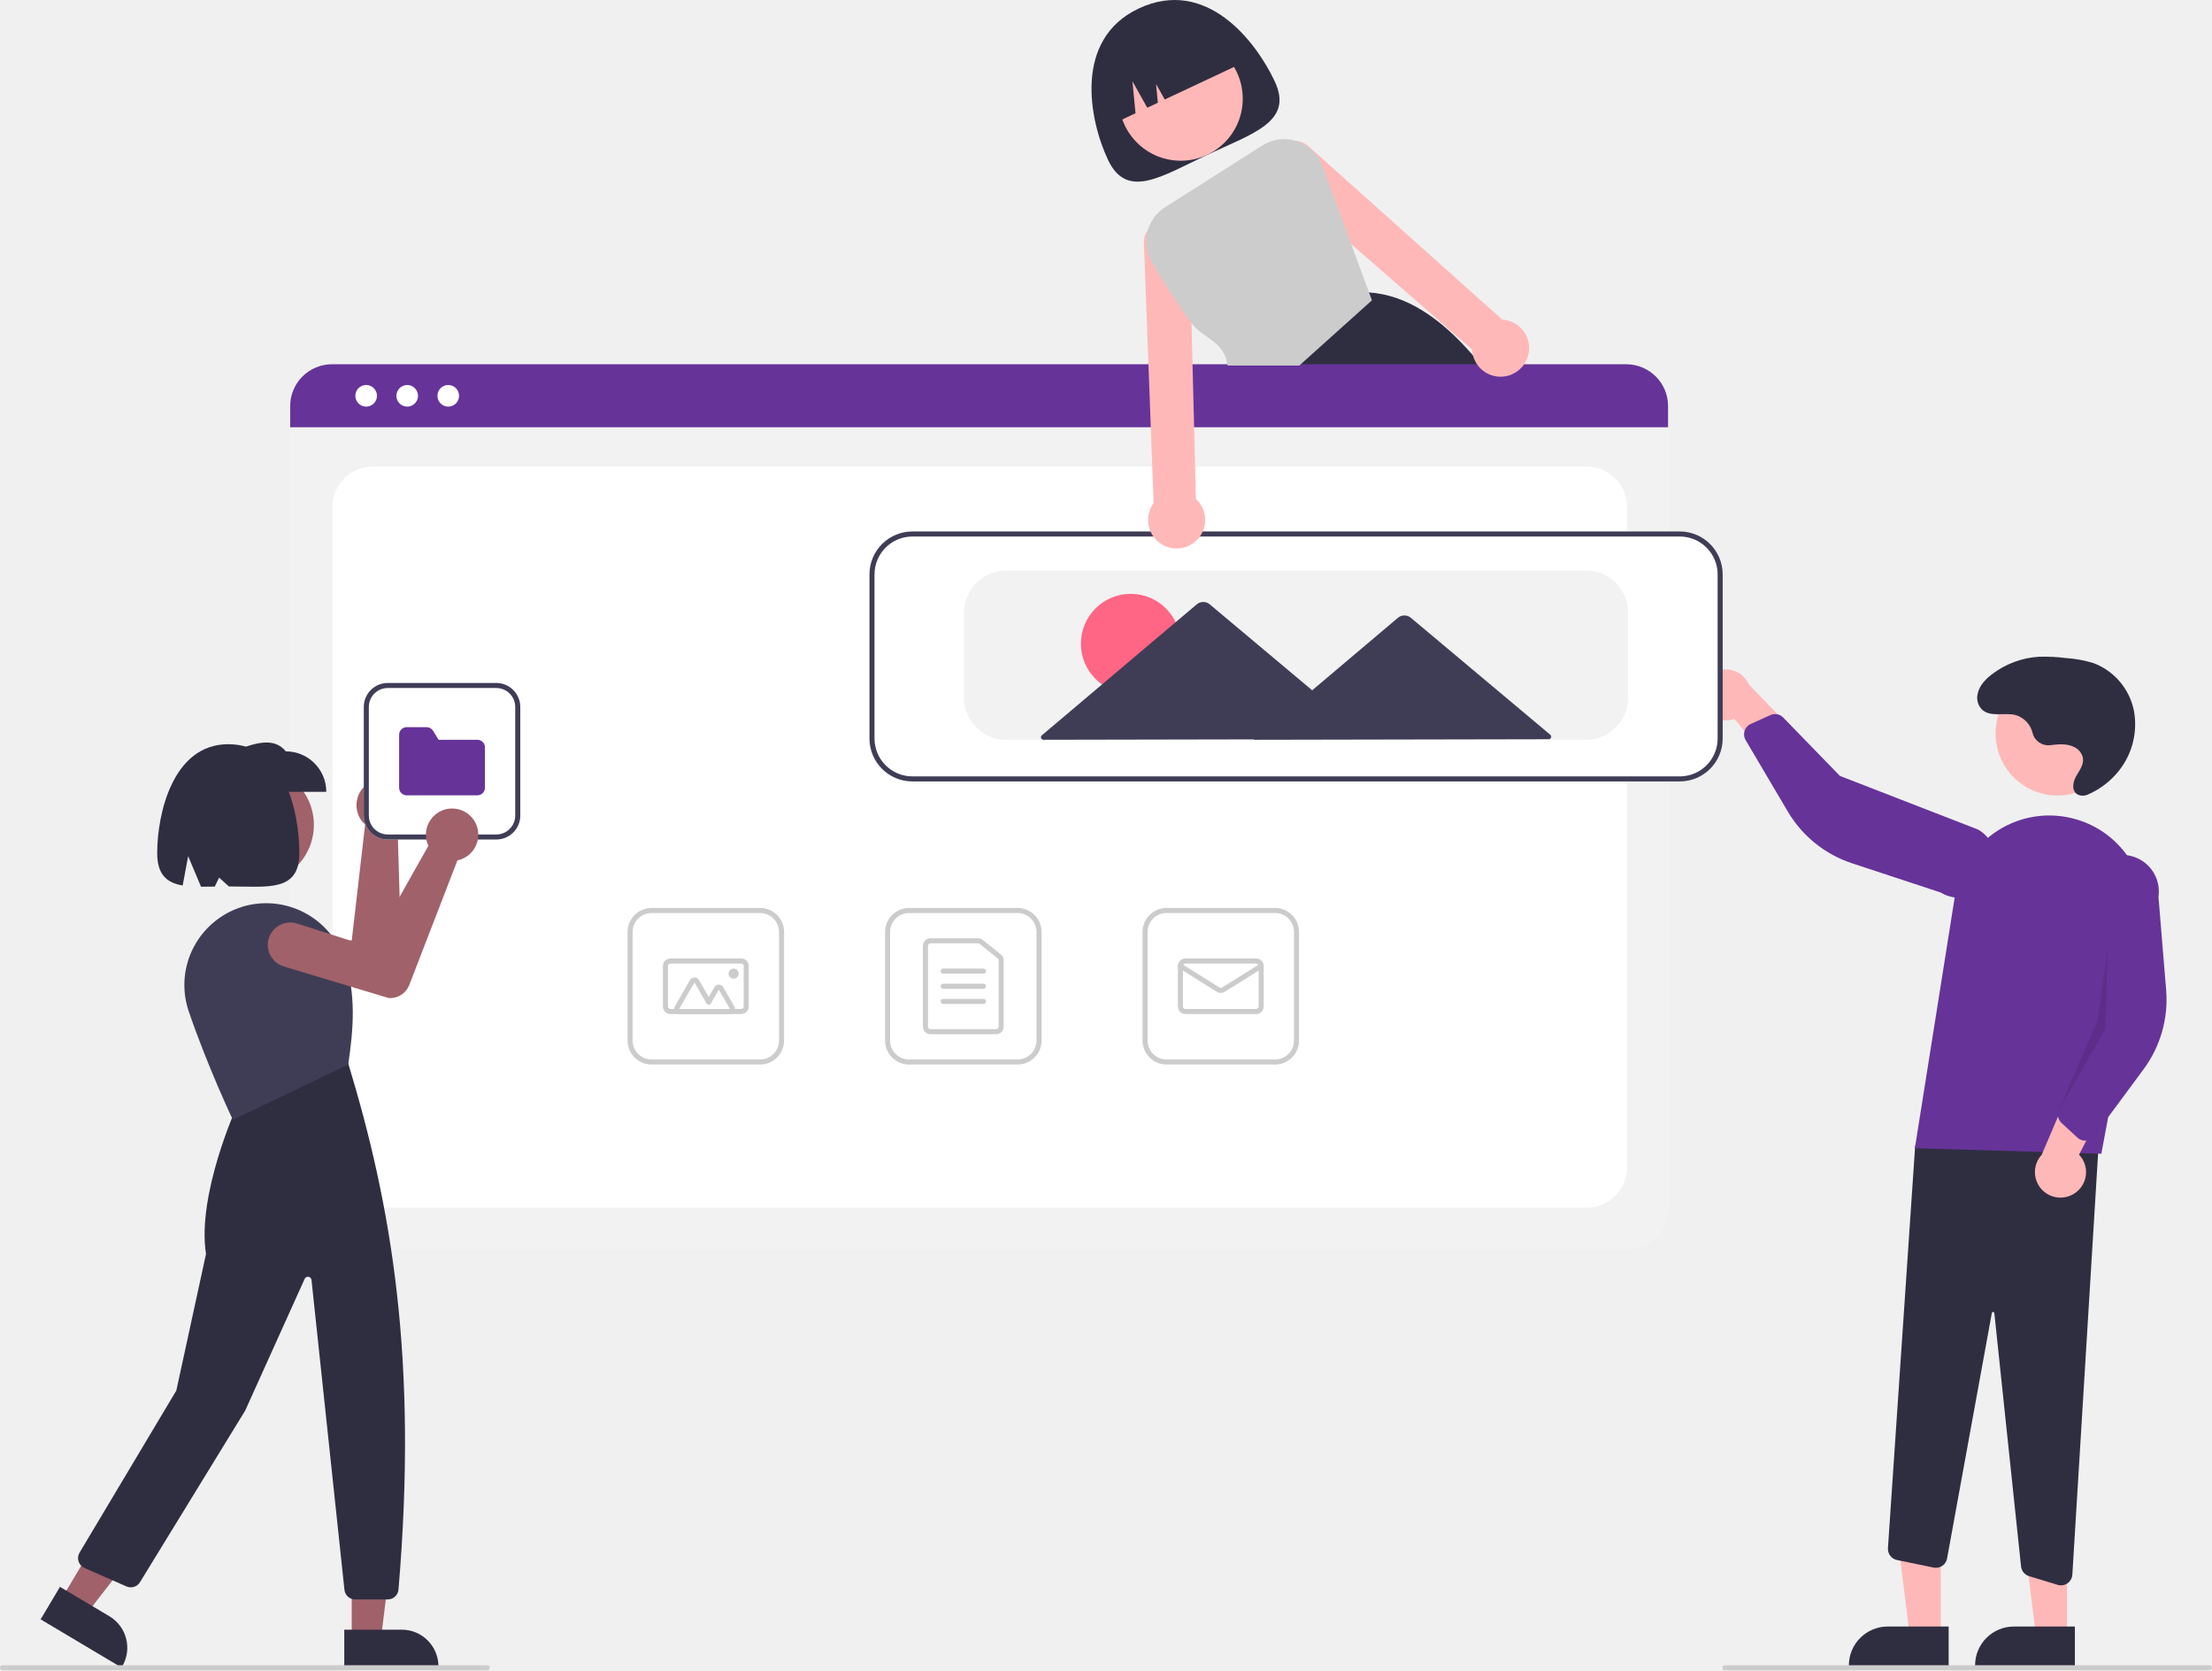
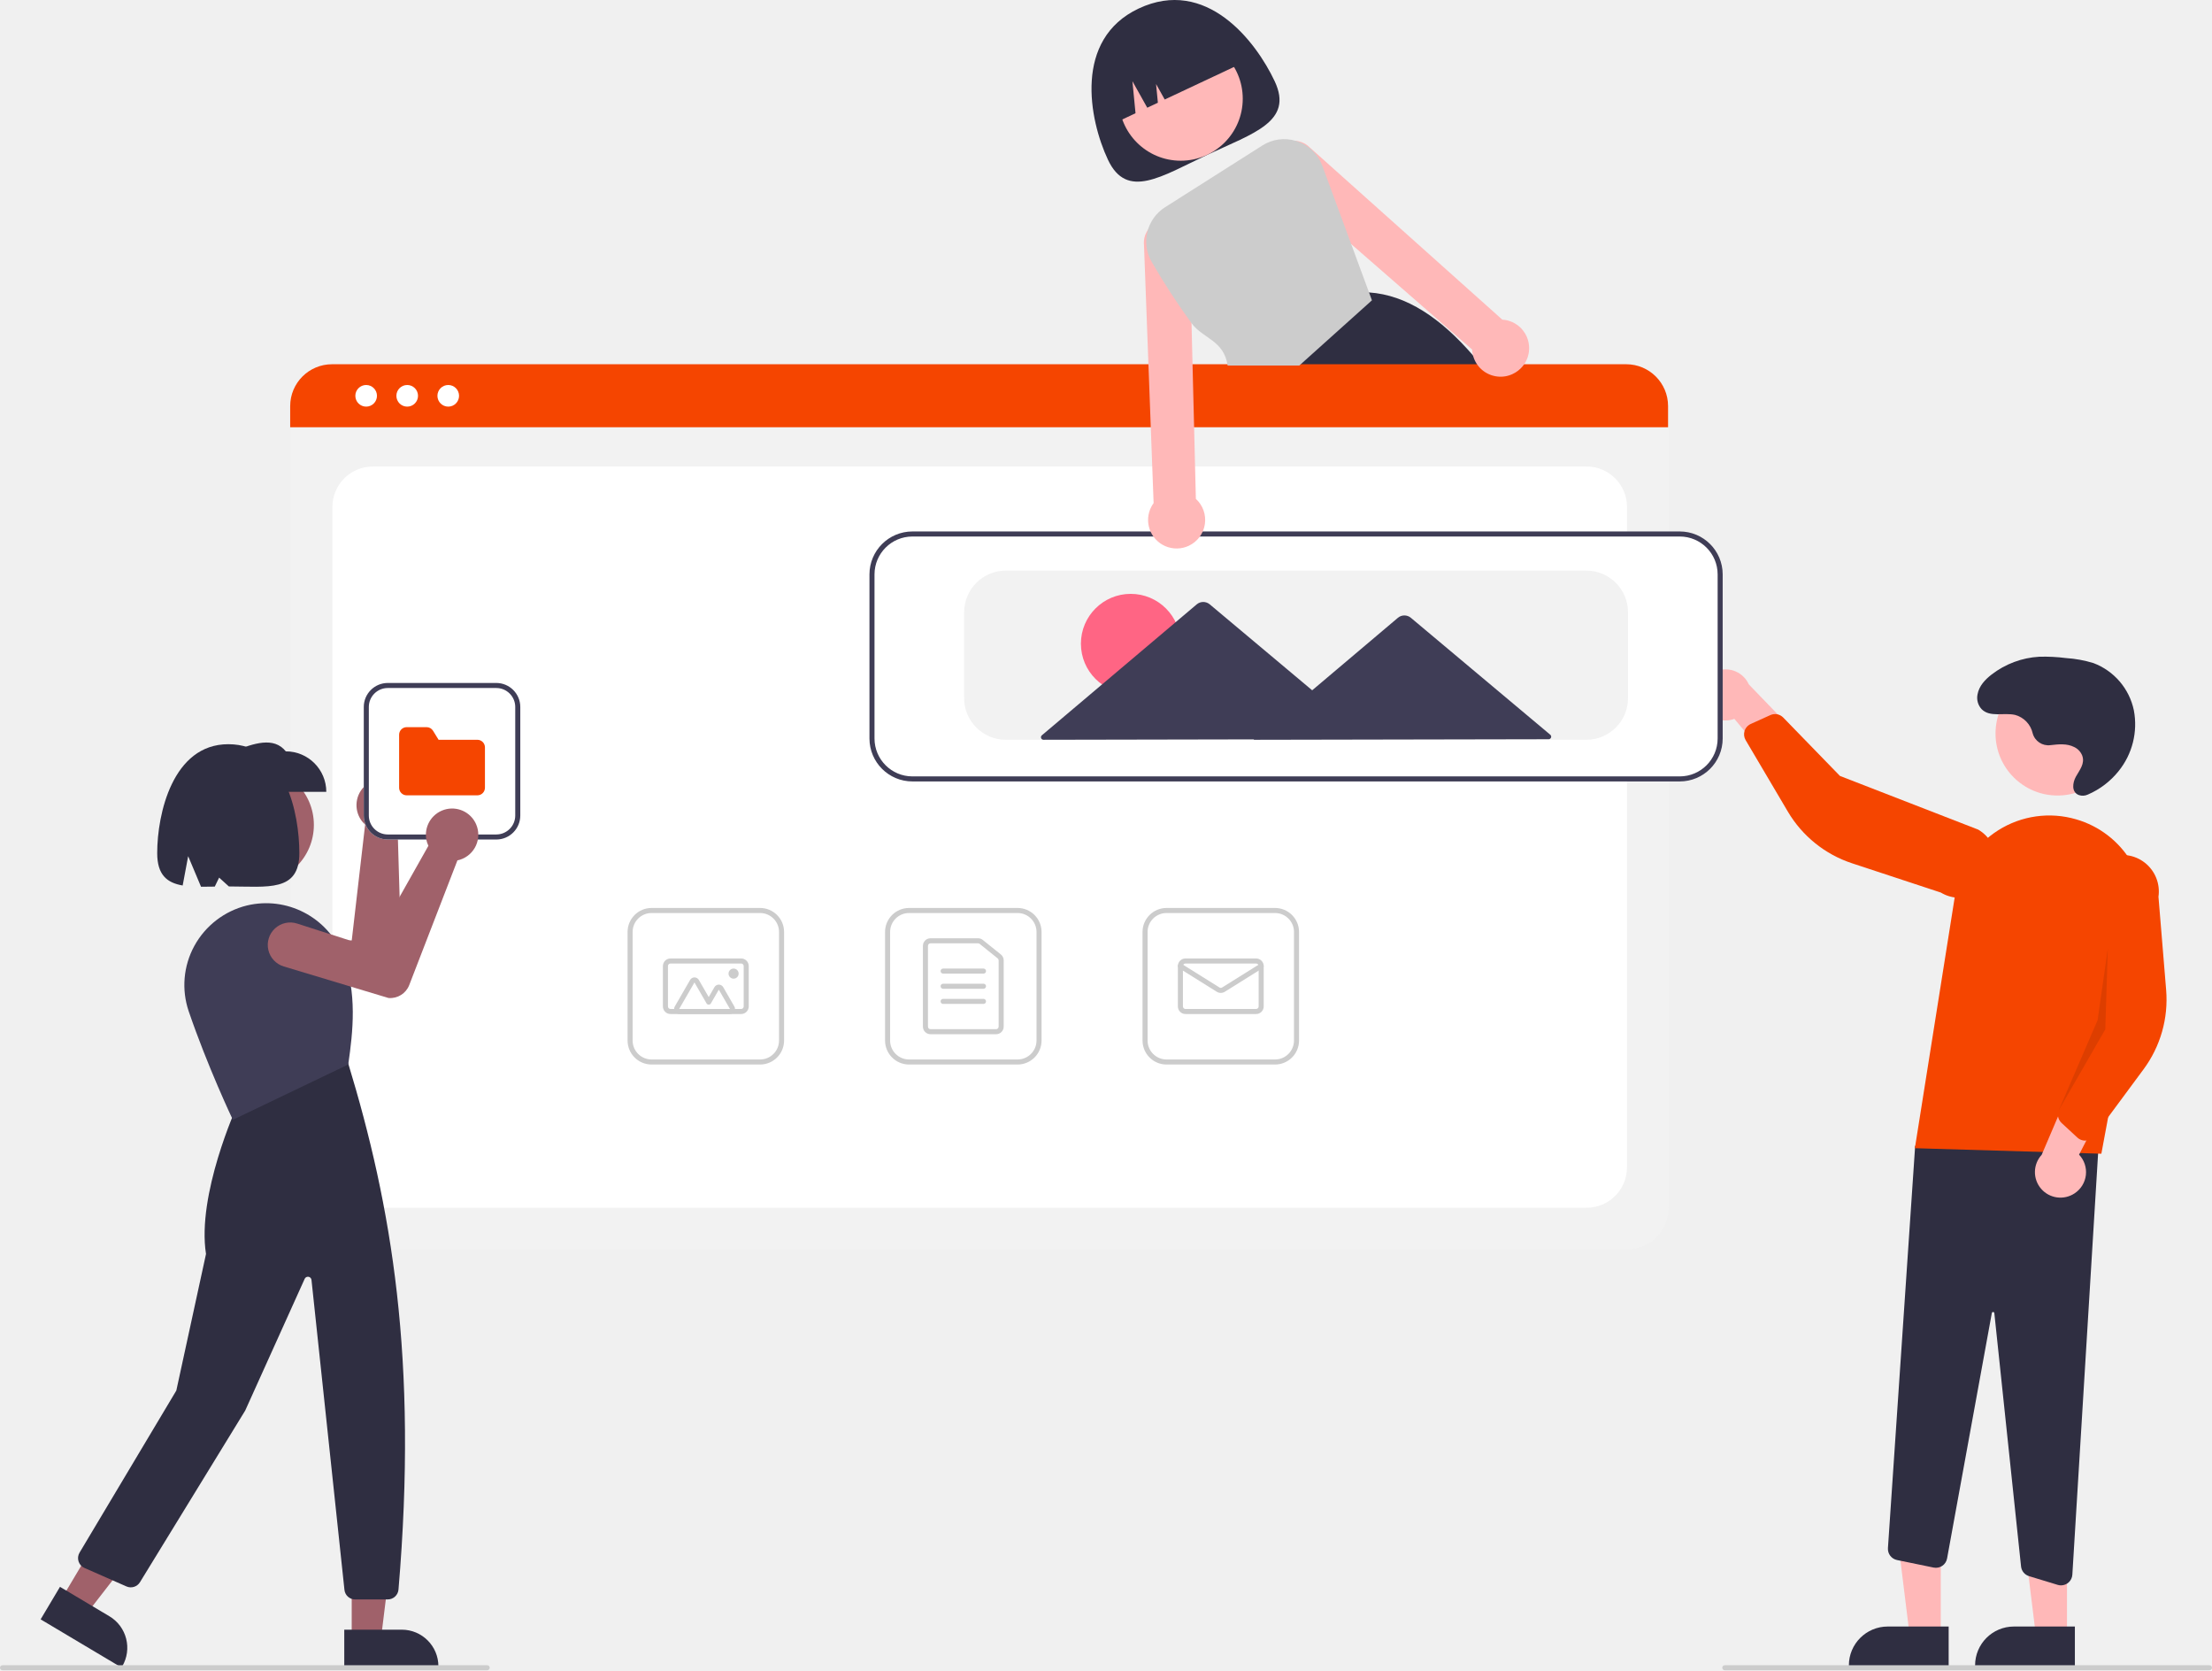
<svg xmlns="http://www.w3.org/2000/svg" data-name="Layer 1" width="876.272" height="661.473" viewBox="0 0 876.272 661.473">
  <path d="M685.834,138.655c7.516,15.995-8.411,20.526-26.655,29.099s-31.898,17.942-39.414,1.947-13.615-47.743,12.195-59.871C658.66,97.284,678.318,122.659,685.834,138.655Z" transform="translate(-180.8642 -106.4605)" fill="#2f2e41" />
  <circle cx="467.746" cy="39.089" r="24.561" fill="#ffb8b8" />
  <path d="M770.29,254.473c-.85-1.11-1.7-2.2-2.56-3.26q-1.665-2.07-3.35-4.01c-12.73-14.69-26.27-23.94-41.18-24.93h-.02l-.22-.02-29.71,28.96-10.1,9.84.22.54,5.45,13.57h95.49A234.834,234.834,0,0,0,770.29,254.473Z" transform="translate(-180.8642 -106.4605)" fill="#2f2e41" />
  <path d="M621.902,155.438l0,0,8.792-4.131-1.225-12.683,5.879,10.496,4.202-1.975-.714-7.399,3.43,6.123,31.224-14.673,0,0a26,26,0,0,0-34.589-12.474l-4.525,2.126A26,26,0,0,0,621.902,155.438Z" transform="translate(-180.8642 -106.4605)" fill="#2f2e41" />
  <path d="M825.39,601.261H312.552a16.519,16.519,0,0,1-16.5-16.5V276.607a12.102,12.102,0,0,1,12.088-12.088H829.593a12.311,12.311,0,0,1,12.297,12.297V584.761A16.519,16.519,0,0,1,825.39,601.261Z" transform="translate(-180.8642 -106.4605)" fill="#f2f2f2" />
  <path d="M328.552,584.761h480.839a16,16,0,0,0,16-16V307.213a16,16,0,0,0-16-16H328.552a16,16,0,0,0-16,16V568.761A16,16,0,0,0,328.552,584.761Z" transform="translate(-180.8642 -106.4605)" fill="#fff" />
-   <path d="M841.66,275.663H295.82v-8.4a16.574,16.574,0,0,1,16.56-16.55H825.1a16.574,16.574,0,0,1,16.56,16.55Z" transform="translate(-180.8642 -106.4605)" fill="#663399" />
+   <path d="M841.66,275.663H295.82v-8.4a16.574,16.574,0,0,1,16.56-16.55H825.1a16.574,16.574,0,0,1,16.56,16.55Z" transform="translate(-180.8642 -106.4605)" fill="#f54500" />
  <circle cx="145.051" cy="156.752" r="4.283" fill="#fff" />
  <circle cx="161.31" cy="156.752" r="4.283" fill="#fff" />
  <circle cx="177.569" cy="156.752" r="4.283" fill="#fff" />
  <path d="M583.974,528.04h-43a9.511,9.511,0,0,1-9.5-9.5v-43a9.511,9.511,0,0,1,9.5-9.5h43a9.511,9.511,0,0,1,9.5,9.5v43A9.511,9.511,0,0,1,583.974,528.04Zm-43-60a7.508,7.508,0,0,0-7.5,7.5v43a7.508,7.508,0,0,0,7.5,7.5h43a7.508,7.508,0,0,0,7.5-7.5v-43a7.508,7.508,0,0,0-7.5-7.5Z" transform="translate(-180.8642 -106.4605)" fill="#ccc" />
  <path d="M575.474,516.04h-26a3.003,3.003,0,0,1-3-3v-32a3.003,3.003,0,0,1,3-3h18.839a3.007,3.007,0,0,1,1.879.662l7.16,5.754a2.984,2.984,0,0,1,1.121,2.338v26.246A3.003,3.003,0,0,1,575.474,516.04Zm-26-36a1.001,1.001,0,0,0-1,1v32a1.001,1.001,0,0,0,1,1h26a1.001,1.001,0,0,0,1-1v-26.246a.995.995,0,0,0-.374-.779l-7.161-5.754a1.002,1.002,0,0,0-.626-.22Z" transform="translate(-180.8642 -106.4605)" fill="#ccc" />
  <path d="M570.474,492.04h-16a1,1,0,0,1,0-2h16a1,1,0,0,1,0,2Z" transform="translate(-180.8642 -106.4605)" fill="#ccc" />
  <path d="M570.474,498.04h-16a1,1,0,0,1,0-2h16a1,1,0,0,1,0,2Z" transform="translate(-180.8642 -106.4605)" fill="#ccc" />
  <path d="M570.474,504.04h-16a1,1,0,0,1,0-2h16a1,1,0,0,1,0,2Z" transform="translate(-180.8642 -106.4605)" fill="#ccc" />
  <path d="M685.974,528.04h-43a9.511,9.511,0,0,1-9.5-9.5v-43a9.511,9.511,0,0,1,9.5-9.5h43a9.511,9.511,0,0,1,9.5,9.5v43A9.511,9.511,0,0,1,685.974,528.04Zm-43-60a7.508,7.508,0,0,0-7.5,7.5v43a7.508,7.508,0,0,0,7.5,7.5h43a7.508,7.508,0,0,0,7.5-7.5v-43a7.508,7.508,0,0,0-7.5-7.5Z" transform="translate(-180.8642 -106.4605)" fill="#ccc" />
  <path d="M678.474,508.04h-28a3.003,3.003,0,0,1-3-3v-16a3.003,3.003,0,0,1,3-3h28a3.003,3.003,0,0,1,3,3v16A3.003,3.003,0,0,1,678.474,508.04Zm-28-20a1.001,1.001,0,0,0-1,1v16a1.001,1.001,0,0,0,1,1h28a1.001,1.001,0,0,0,1-1v-16a1.001,1.001,0,0,0-1-1Z" transform="translate(-180.8642 -106.4605)" fill="#ccc" />
  <path d="M664.474,499.678a3.003,3.003,0,0,1-1.59-.453l-14.94-9.337a1,1,0,0,1,1.061-1.696l14.94,9.337a1.006,1.006,0,0,0,1.06,0l14.939-9.337a1,1,0,0,1,1.061,1.696l-14.939,9.337A3.004,3.004,0,0,1,664.474,499.678Z" transform="translate(-180.8642 -106.4605)" fill="#ccc" />
  <path d="M481.974,528.04h-43a9.511,9.511,0,0,1-9.5-9.5v-43a9.511,9.511,0,0,1,9.5-9.5h43a9.511,9.511,0,0,1,9.5,9.5v43A9.511,9.511,0,0,1,481.974,528.04Zm-43-60a7.508,7.508,0,0,0-7.5,7.5v43a7.508,7.508,0,0,0,7.5,7.5h43a7.508,7.508,0,0,0,7.5-7.5v-43a7.508,7.508,0,0,0-7.5-7.5Z" transform="translate(-180.8642 -106.4605)" fill="#ccc" />
  <path d="M474.474,508.04h-28a3.003,3.003,0,0,1-3-3v-16a3.003,3.003,0,0,1,3-3h28a3.003,3.003,0,0,1,3,3v16A3.003,3.003,0,0,1,474.474,508.04Zm-28-20a1.001,1.001,0,0,0-1,1v16a1.001,1.001,0,0,0,1,1h28a1.001,1.001,0,0,0,1-1v-16a1.001,1.001,0,0,0-1-1Z" transform="translate(-180.8642 -106.4605)" fill="#ccc" />
  <path d="M470.036,508.04h-20.124a2,2,0,0,1-1.732-3l6.062-10.5a2,2,0,0,1,3.464,0l3.915,6.781,2.268-3.929a2,2,0,0,1,3.464,0l4.415,7.647a2,2,0,0,1-1.732,3Zm0-2h0l-4.415-7.647-3.134,5.429a1.0 1,0,0,1-.866.5h0a1.0 1,0,0,1-.866-.5l-4.781-8.281-6.062,10.5Z" transform="translate(-180.8642 -106.4605)" fill="#ccc" />
  <circle cx="290.61" cy="385.579" r="2" fill="#ccc" />
  <polygon points="768.825 648.15 756.565 648.149 750.733 600.861 768.827 600.862 768.825 648.15" fill="#ffb8b8" />
  <path d="M952.816,766.494l-39.531-.001v-.5a15.386,15.386,0,0,1,15.386-15.386h.001l24.144.001Z" transform="translate(-180.8642 -106.4605)" fill="#2f2e41" />
  <polygon points="818.825 648.15 806.565 648.149 800.733 600.861 818.827 600.862 818.825 648.15" fill="#ffb8b8" />
  <path d="M1002.816,766.494l-39.531-.001v-.5a15.386,15.386,0,0,1,15.386-15.386h.001l24.144.001Z" transform="translate(-180.8642 -106.4605)" fill="#2f2e41" />
  <path d="M996.014,734.111l-11.354-3.454a4.493,4.493,0,0,1-3.166-3.833L970.908,626.498a.48.48,0,0,0-.479-.447.469.469,0,0,0-.51.409l-17.731,97.199a4.5,4.5,0,0,1-5.335,3.6L932.342,724.269a4.516,4.516,0,0,1-3.582-4.712l10.785-159.312,73.138-7.892-10.868,177.727a4.505,4.505,0,0,1-4.484,4.228A4.526,4.526,0,0,1,996.014,734.111Z" transform="translate(-180.8642 -106.4605)" fill="#2f2e41" />
  <circle cx="815.08" cy="290.487" r="24.561" fill="#ffb8b8" />
-   <path d="M939.433,561.18l15.858-99.851a37.857,37.857,0,0,1,48.005-30.399h0a37.743,37.743,0,0,1,26.601,43.262l-16.591,89.172Z" transform="translate(-180.8642 -106.4605)" fill="#663399" />
+   <path d="M939.433,561.18l15.858-99.851a37.857,37.857,0,0,1,48.005-30.399h0a37.743,37.743,0,0,1,26.601,43.262l-16.591,89.172Z" transform="translate(-180.8642 -106.4605)" fill="#f54500" />
  <path d="M1002.725,579.046a10.056,10.056,0,0,0,1.747-15.32l16.396-31.751-18.465,1.97-12.739,29.849a10.11,10.11,0,0,0,13.061,15.251Z" transform="translate(-180.8642 -106.4605)" fill="#ffb8b8" />
-   <path d="M1006.236,558.126a4.506,4.506,0,0,1-2.426-1.151l-6.273-5.797a4.515,4.515,0,0,1-1.092-5.054l12.537-29.718-1.779-58.72a14.497,14.497,0,1,1,28.727,3.919l3.041,36.912a46.373,46.373,0,0,1-8.938,31.397l-19.552,26.432a4.505,4.505,0,0,1-3.195,1.804A4.455,4.455,0,0,1,1006.236,558.126Z" transform="translate(-180.8642 -106.4605)" fill="#663399" />
+   <path d="M1006.236,558.126a4.506,4.506,0,0,1-2.426-1.151l-6.273-5.797a4.515,4.515,0,0,1-1.092-5.054l12.537-29.718-1.779-58.72a14.497,14.497,0,1,1,28.727,3.919l3.041,36.912a46.373,46.373,0,0,1-8.938,31.397l-19.552,26.432a4.505,4.505,0,0,1-3.195,1.804A4.455,4.455,0,0,1,1006.236,558.126Z" transform="translate(-180.8642 -106.4605)" fill="#f54500" />
  <path d="M854.505,383.566a10.056,10.056,0,0,0,13.426,7.582l22.846,27.478,5.385-17.772-22.52-23.369a10.11,10.11,0,0,0-19.137,6.081Z" transform="translate(-180.8642 -106.4605)" fill="#ffb8b8" />
-   <path d="M872.401,394.955a4.506,4.506,0,0,1,2.006-1.786l7.784-3.517a4.515,4.515,0,0,1,5.08.965l22.478,23.132,54.766,21.257a14.497,14.497,0,1,1-14.809,24.926l-35.177-11.592a46.374,46.374,0,0,1-25.427-20.472l-16.717-28.31a4.505,4.505,0,0,1-.415-3.646A4.454,4.454,0,0,1,872.401,394.955Z" transform="translate(-180.8642 -106.4605)" fill="#663399" />
+   <path d="M872.401,394.955a4.506,4.506,0,0,1,2.006-1.786l7.784-3.517a4.515,4.515,0,0,1,5.08.965l22.478,23.132,54.766,21.257a14.497,14.497,0,1,1-14.809,24.926l-35.177-11.592a46.374,46.374,0,0,1-25.427-20.472l-16.717-28.31a4.505,4.505,0,0,1-.415-3.646A4.454,4.454,0,0,1,872.401,394.955Z" transform="translate(-180.8642 -106.4605)" fill="#f54500" />
  <polygon points="835.002 375.652 834.002 407.652 815.58 439.663 830.962 403.99 835.002 375.652" opacity="0.1" />
  <path d="M993.13,401.563a6.423,6.423,0,0,1-7.031-4.702,9.764,9.764,0,0,0-6.951-7.274c-4.505-1.029-10.012,1.091-13.314-2.322a6.637,6.637,0,0,1-1.575-5.842c.608-3.317,2.981-5.823,5.563-7.827a34.062,34.062,0,0,1,18.866-7.051,67.677,67.677,0,0,1,10.621.528,47.009,47.009,0,0,1,10.864,1.985,25.576,25.576,0,0,1,16.002,18.68,29.528,29.528,0,0,1-6.057,24.13,31.702,31.702,0,0,1-12.161,9.259,4.744,4.744,0,0,1-3.606.183c-2.957-1.176-2.474-4.839-1.126-7.283,1.443-2.615,3.663-5.146,2.503-8.329a6.302,6.302,0,0,0-3.127-3.366c-2.94-1.499-6.228-1.145-9.389-.78Z" transform="translate(-180.8642 -106.4605)" fill="#2f2e41" />
  <path d="M846.297,415.433h-304a16.519,16.519,0,0,1-16.5-16.5v-65a16.519,16.519,0,0,1,16.5-16.5h304a16.519,16.519,0,0,1,16.5,16.5v65A16.519,16.519,0,0,1,846.297,415.433Z" transform="translate(-180.8642 -106.4605)" fill="#fff" />
  <path d="M846.297,415.933h-304a17.019,17.019,0,0,1-17-17v-65a17.019,17.019,0,0,1,17-17h304a17.019,17.019,0,0,1,17,17v65A17.019,17.019,0,0,1,846.297,415.933Zm-304-97a15.017,15.017,0,0,0-15,15v65a15.017,15.017,0,0,0,15,15h304a15.017,15.017,0,0,0,15-15v-65a15.017,15.017,0,0,0-15-15Z" transform="translate(-180.8642 -106.4605)" fill="#3f3d56" />
  <path d="M809.297,399.433h-230a16.519,16.519,0,0,1-16.5-16.5v-34a16.519,16.519,0,0,1,16.5-16.5h230a16.519,16.519,0,0,1,16.5,16.5v34A16.519,16.519,0,0,1,809.297,399.433Z" transform="translate(-180.8642 -106.4605)" fill="#f2f2f2" />
  <circle cx="447.928" cy="254.915" r="19.732" fill="#ff6584" />
  <path d="M795.004,397.442l-27.853-23.36-27.372-22.956a4,4,0,0,0-5.153.01l-27.283,23.062-6.664,5.633-10.048-8.427-30.537-25.611a4,4,0,0,0-5.152.01l-30.438,25.728-30.917,26.133a1.0 1,0,0,0,.647,1.764l63.387-.122,20.064-.039-.196.166,59.808-.115,57.067-.11A1.0 1,0,0,0,795.004,397.442Z" transform="translate(-180.8642 -106.4605)" fill="#3f3d56" />
  <path d="M1056.136,767.933h-192a1,1,0,0,1,0-2h192a1,1,0,0,1,0,2Z" transform="translate(-180.8642 -106.4605)" fill="#ccc" />
  <path d="M784.92,238.373a11.221,11.221,0,0,0-7.25-5.1,10.301,10.301,0,0,0-1.66-.21l-76.19-68.12a9.015,9.015,0,0,0-5.63-2.69,7.67,7.67,0,0,0-1.27-.04,9.055,9.055,0,0,0-5.96,15.48l29.17,25.43,47.9,41.75a11.916,11.916,0,0,0,.35,2.33,11.266,11.266,0,0,0,9.67,8.37,11.092,11.092,0,0,0,6.05-1,11.407,11.407,0,0,0,3.88-2.97c.11-.13.21-.25.31-.39a11.293,11.293,0,0,0,.63-12.84Z" transform="translate(-180.8642 -106.4605)" fill="#ffb8b8" />
  <path d="M654.6,304.023l-.71-28.86-.6-23.95-.41-16.76-.81-32.67a9.046,9.046,0,0,0-15.71-5.25,6.923,6.923,0,0,0-.75.96,8.936,8.936,0,0,0-1.56,6.05l1.78,47.67.89,23.95,1.14,30.55a12.047,12.047,0,0,0-.89,1.41,11.248,11.248,0,0,0-.71,8.84,11.311,11.311,0,0,0,15.56,6.63,11.301,11.301,0,0,0,2.78-18.57Z" transform="translate(-180.8642 -106.4605)" fill="#ffb8b8" />
  <path d="M723.201,222.273l-7.07-19.15-11.44-31.02a16.006,16.006,0,0,0-9.95-9.68c-.18-.06-.37-.12-.55-.17a15.984,15.984,0,0,0-13.24,1.82l-38.53,24.44a16.093,16.093,0,0,0-5.27,21.75,276.323,276.323,0,0,0,15.73,24.19c4.49,6.11,12.85,6.76,14.3,16.76h28.41l28.76-25.82Z" transform="translate(-180.8642 -106.4605)" fill="#ccc" />
  <circle cx="101.165" cy="326.682" r="23.172" fill="#a0616a" />
  <path d="M338.916,417.193q.343.273.664.578a10.38,10.38,0,0,1-.417,15.484,9.722,9.722,0,0,1-.814.613l1.568,52.945a8.061,8.061,0,0,1-5.545,7.867l-.096.021-42.989,4.578a8.899,8.899,0,1,1-1.722-17.713l30.644-2.699,5.3-45.851a9.876,9.876,0,0,1-.972-.99,10.38,10.38,0,0,1,14.378-14.833Z" transform="translate(-180.8642 -106.4605)" fill="#a0616a" />
  <polygon points="139.328 649.174 150.895 649.174 156.397 604.561 139.326 604.561 139.328 649.174" fill="#a0616a" />
  <path d="M317.242,751.858l22.778-.001h.001a14.516,14.516,0,0,1,14.516,14.516v.472l-37.294.001Z" transform="translate(-180.8642 -106.4605)" fill="#2f2e41" />
  <polygon points="24.366 633.182 34.304 639.099 61.857 603.582 47.189 594.849 24.366 633.182" fill="#a0616a" />
  <path d="M204.627,734.889l19.572,11.653.001 0a14.516,14.516,0,0,1,5.046,19.899l-.241.405L196.96,747.767Z" transform="translate(-180.8642 -106.4605)" fill="#2f2e41" />
  <path d="M334.488,739.877H321.536a4.238,4.238,0,0,1-4.221-3.797L304.258,613.343a1.415,1.415,0,0,0-2.697-.433l-23.555,52.159-41.704,68.003a4.266,4.266,0,0,1-5.329,1.666l-16.66-7.33a4.247,4.247,0,0,1-1.935-6.064l38.337-64.192,11.758-54.085c-3.698-23.455,12.155-58.326,12.316-58.676l.079-.17,43.668-17.068.219.268c17.221,56.514,27.715,117.332,19.967,208.568A4.274,4.274,0,0,1,334.488,739.877Z" transform="translate(-180.8642 -106.4605)" fill="#2f2e41" />
  <path d="M273.107,549.934l-.203-.427c-.097-.205-9.807-20.684-17.292-42.571a32.285,32.285,0,0,1,2.239-25.873,32.637,32.637,0,0,1,20.813-16.004h0A32.677,32.677,0,0,1,316.591,484.627c5.937,14.847,4.045,30.695,2.264,43.157l-.035.25-.227.109Z" transform="translate(-180.8642 -106.4605)" fill="#3f3d56" />
  <path d="M310.124,420.054H273.33V404.015c8.076-3.208,15.978-5.937,20.756,0a16.038,16.038,0,0,1,16.038,16.038Z" transform="translate(-180.8642 -106.4605)" fill="#2f2e41" />
  <path d="M271.293,401.185c-21.996,0-28.153,27.571-28.153,43.126,0,8.674,3.923,11.777,10.088,12.827l2.177-11.611,5.099,12.111c1.732.009,3.551-.025,5.437-.06l1.729-3.56,3.855,3.496c15.441.023,27.921,2.274,27.921-13.203C299.445,428.756,294.046,401.185,271.293,401.185Z" transform="translate(-180.8642 -106.4605)" fill="#2f2e41" />
  <path d="M373.864,767.933h-192a1,1,0,1,1,0-2h192a1,1,0,0,1,0,2Z" transform="translate(-180.8642 -106.4605)" fill="#ccc" />
  <path d="M377.474,438.933h-43a9.511,9.511,0,0,1-9.5-9.5v-43a9.511,9.511,0,0,1,9.5-9.5h43a9.511,9.511,0,0,1,9.5,9.5v43A9.511,9.511,0,0,1,377.474,438.933Z" transform="translate(-180.8642 -106.4605)" fill="#fff" />
  <path d="M377.474,438.933h-43a9.511,9.511,0,0,1-9.5-9.5v-43a9.511,9.511,0,0,1,9.5-9.5h43a9.511,9.511,0,0,1,9.5,9.5v43A9.511,9.511,0,0,1,377.474,438.933Zm-43-60a7.508,7.508,0,0,0-7.5,7.5v43a7.508,7.508,0,0,0,7.5,7.5h43a7.508,7.508,0,0,0,7.5-7.5v-43a7.508,7.508,0,0,0-7.5-7.5Z" transform="translate(-180.8642 -106.4605)" fill="#3f3d56" />
-   <path d="M369.974,421.433h-28a3.003,3.003,0,0,1-3-3v-21a3.003,3.003,0,0,1,3-3h7.882a2.981,2.981,0,0,1,2.555,1.427l2.198,3.573h15.364a3.003,3.003,0,0,1,3,3v16A3.003,3.003,0,0,1,369.974,421.433Z" transform="translate(-180.8642 -106.4605)" fill="#663399" />
+   <path d="M369.974,421.433h-28a3.003,3.003,0,0,1-3-3v-21a3.003,3.003,0,0,1,3-3h7.882a2.981,2.981,0,0,1,2.555,1.427l2.198,3.573h15.364a3.003,3.003,0,0,1,3,3v16A3.003,3.003,0,0,1,369.974,421.433Z" transform="translate(-180.8642 -106.4605)" fill="#f54500" />
  <path d="M369.064,432.042q.21.384.388.79a10.38,10.38,0,0,1-6.393,14.109,9.72,9.72,0,0,1-.988.25l-19.099,49.405a8.061,8.061,0,0,1-8.163,5.099l-.096-.018-41.397-12.462a8.899,8.899,0,1,1,5.286-16.993l29.29,9.404,22.676-40.202a9.876,9.876,0,0,1-.511-1.289,10.38,10.38,0,0,1,19.007-8.091Z" transform="translate(-180.8642 -106.4605)" fill="#a0616a" />
</svg>
